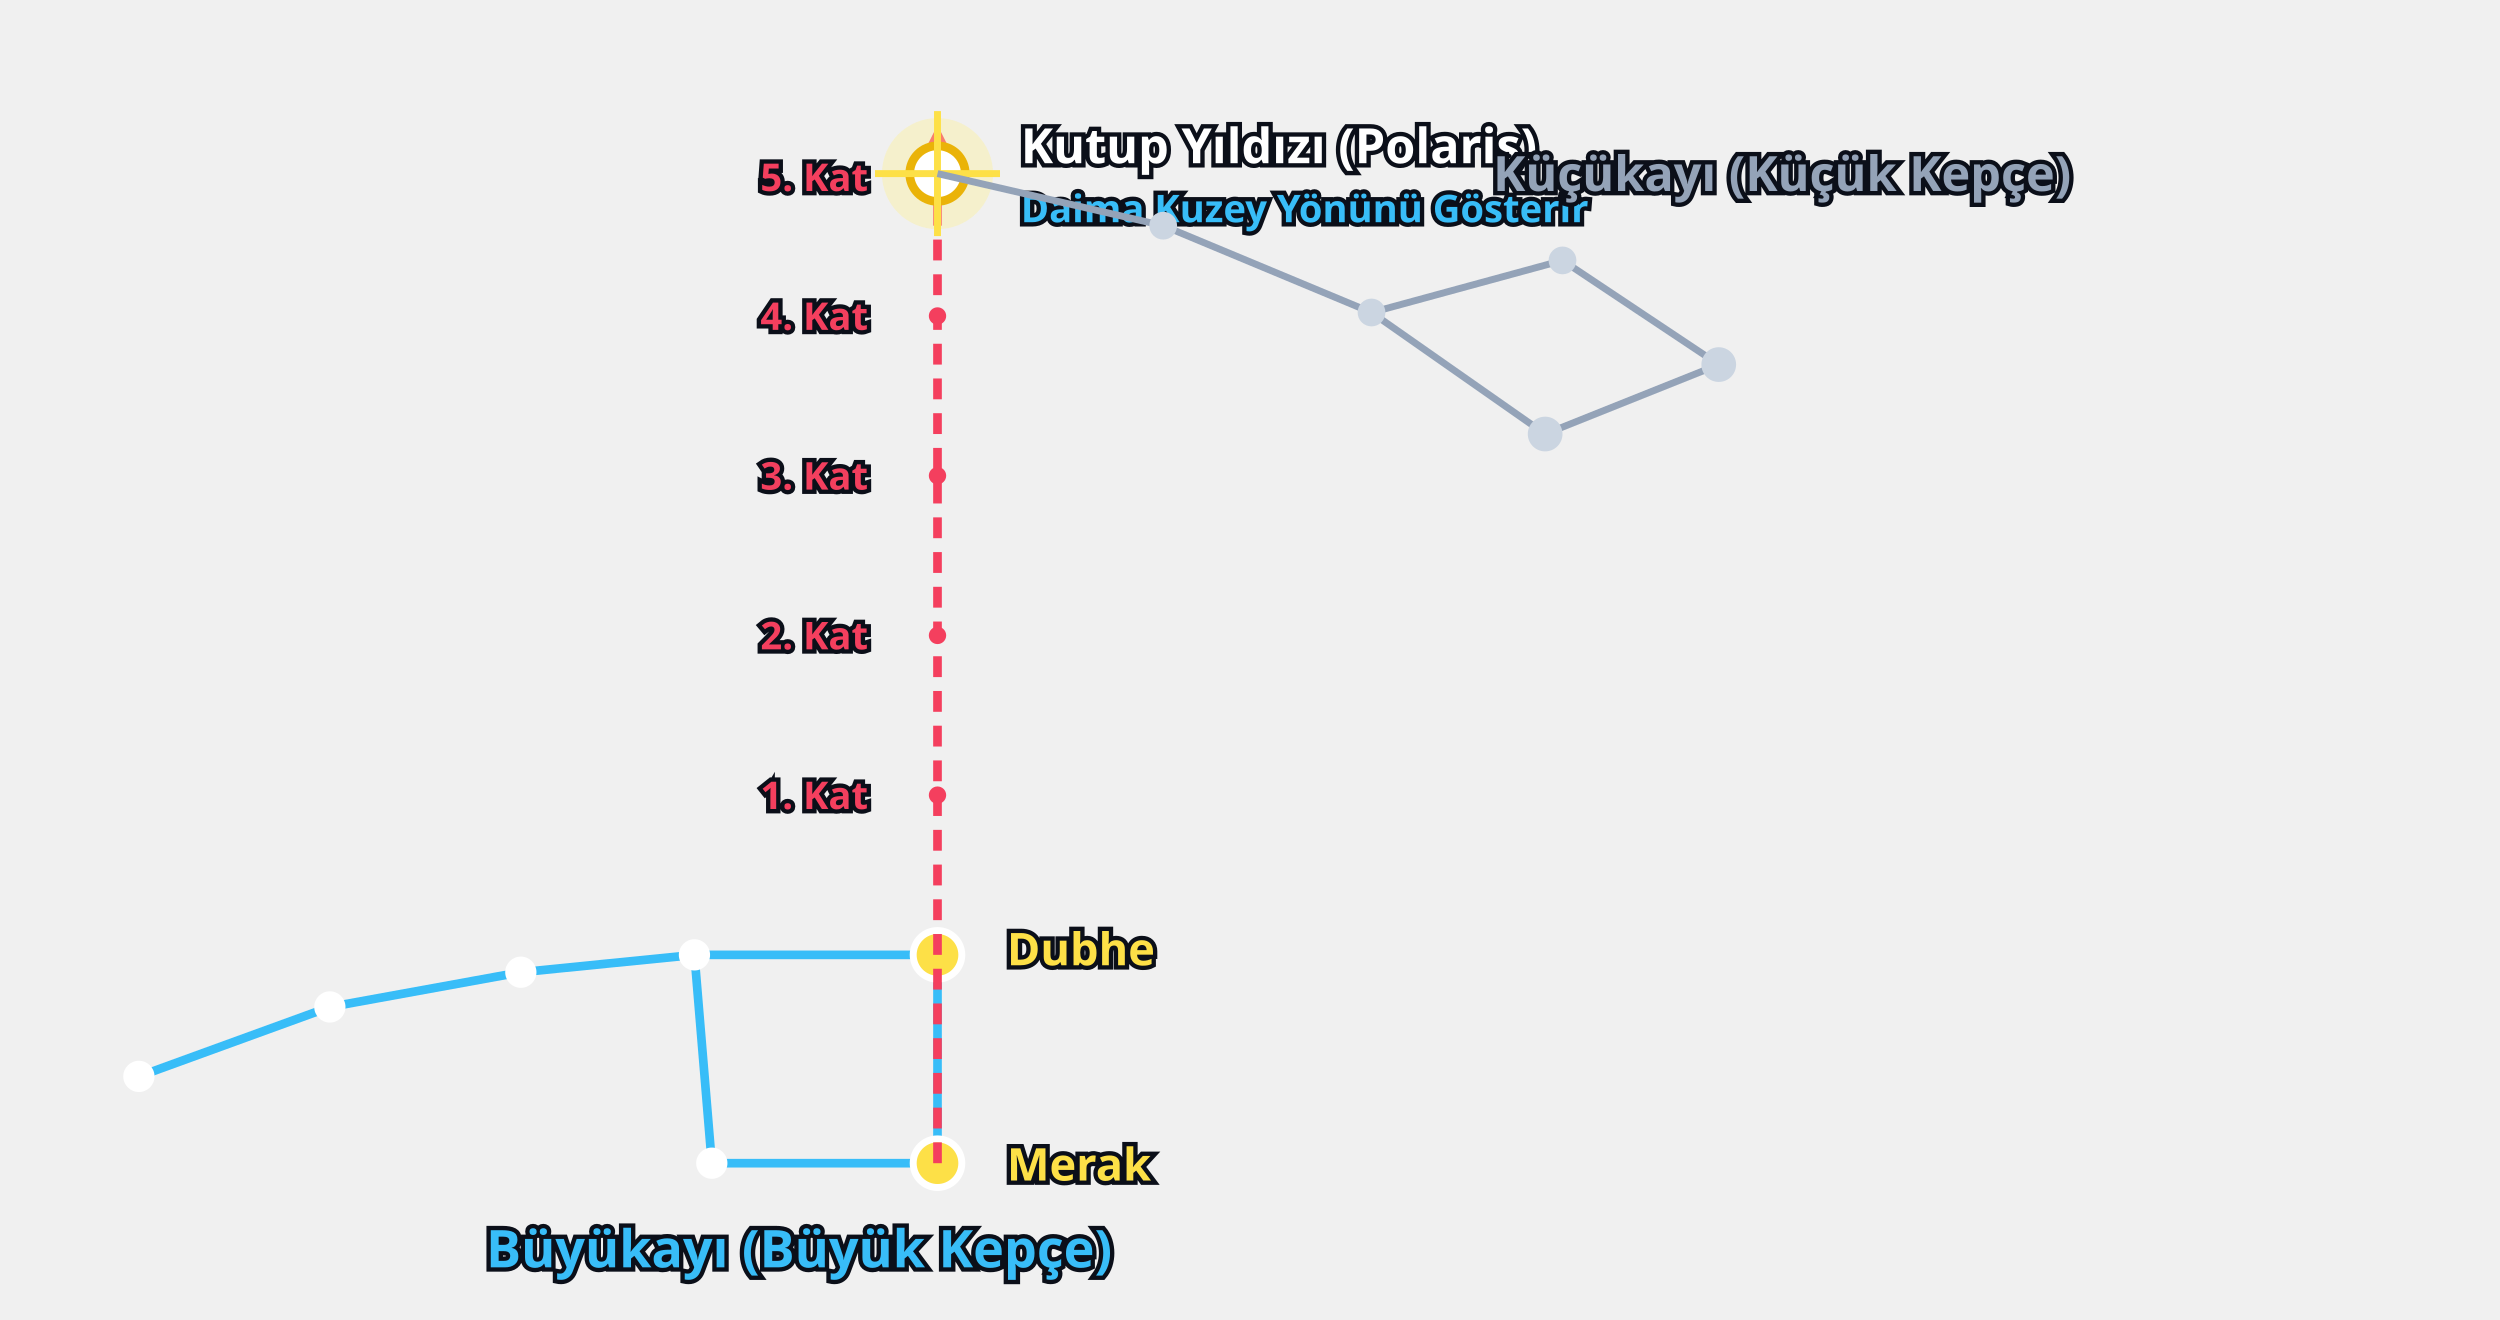
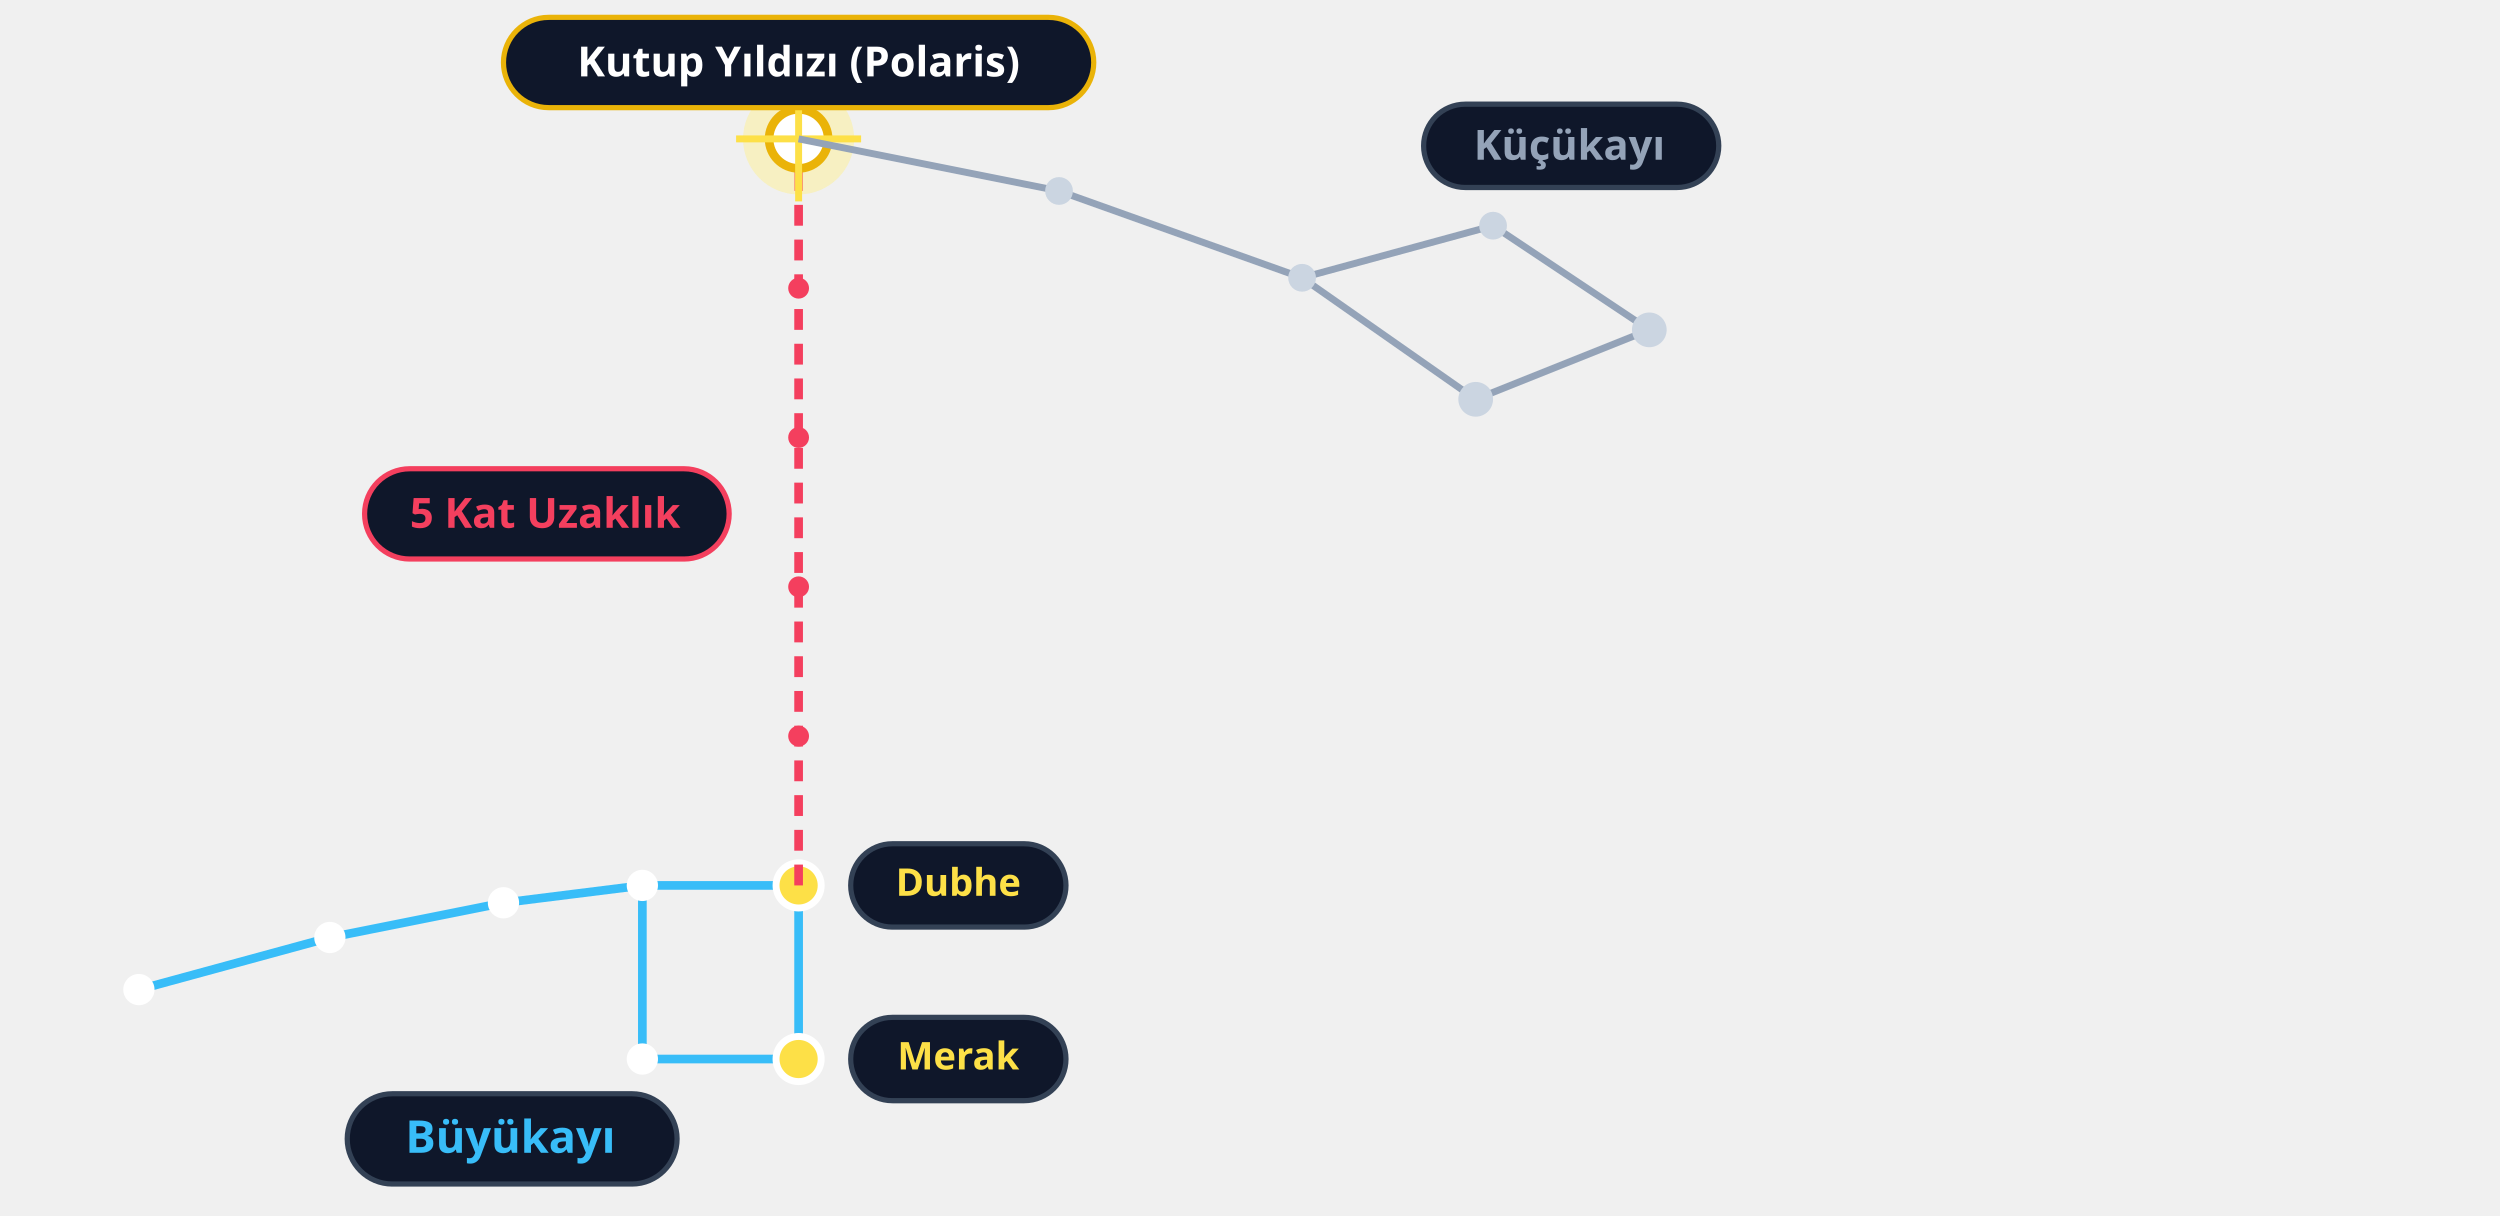
- <svg xmlns="http://www.w3.org/2000/svg" viewBox="0 0 720 380" width="100%" height="100%">
+ <svg xmlns="http://www.w3.org/2000/svg" viewBox="0 0 720 350" width="100%" height="100%">
  <rect width="100%" height="100%" fill="none" />
-   <polyline points="40,310 95,290 150,280 200,275" stroke="#38bdf8" stroke-width="2.5" fill="none" />
-   <polygon points="200,275 205,335 270,335 270,275" stroke="#38bdf8" stroke-width="2.5" fill="none" />
-   <circle cx="40" cy="310" r="4.5" fill="#ffffff" />
-   <circle cx="95" cy="290" r="4.5" fill="#ffffff" />
-   <circle cx="150" cy="280" r="4.5" fill="#ffffff" />
-   <circle cx="200" cy="275" r="4.5" fill="#ffffff" />
-   <circle cx="205" cy="335" r="4.5" fill="#ffffff" />
-   <circle cx="270" cy="335" r="7" fill="#fde047" stroke="#ffffff" stroke-width="2" />
-   <circle cx="270" cy="275" r="7" fill="#fde047" stroke="#ffffff" stroke-width="2" />
-   <text x="290" y="340" fill="#fde047" font-size="13" font-weight="bold" font-family="system-ui, sans-serif" paint-order="stroke fill" stroke="#0b0f19" stroke-width="2.5px">Merak</text>
-   <text x="290" y="278" fill="#fde047" font-size="13" font-weight="bold" font-family="system-ui, sans-serif" paint-order="stroke fill" stroke="#0b0f19" stroke-width="2.5px">Dubhe</text>
-   <text x="140" y="365" fill="#38bdf8" font-size="15" font-weight="bold" font-family="system-ui, sans-serif" paint-order="stroke fill" stroke="#0b0f19" stroke-width="2.5px">Büyükayı (Büyük Kepçe)</text>
-   <line x1="270" y1="335" x2="270" y2="45" stroke="#f43f5e" stroke-width="2.5" stroke-dasharray="6,4" />
-   <polygon points="270,36 264,48 276,48" fill="#f43f5e" />
-   <circle cx="270" cy="229" r="2.5" fill="#f43f5e" />
-   <text x="250" y="233" fill="#f43f5e" font-size="11" font-weight="bold" text-anchor="end" font-family="system-ui, sans-serif" paint-order="stroke fill" stroke="#0b0f19" stroke-width="2.5px">1. Kat</text>
-   <circle cx="270" cy="183" r="2.5" fill="#f43f5e" />
-   <text x="250" y="187" fill="#f43f5e" font-size="11" font-weight="bold" text-anchor="end" font-family="system-ui, sans-serif" paint-order="stroke fill" stroke="#0b0f19" stroke-width="2.5px">2. Kat</text>
-   <circle cx="270" cy="137" r="2.5" fill="#f43f5e" />
-   <text x="250" y="141" fill="#f43f5e" font-size="11" font-weight="bold" text-anchor="end" font-family="system-ui, sans-serif" paint-order="stroke fill" stroke="#0b0f19" stroke-width="2.5px">3. Kat</text>
-   <circle cx="270" cy="91" r="2.5" fill="#f43f5e" />
-   <text x="250" y="95" fill="#f43f5e" font-size="11" font-weight="bold" text-anchor="end" font-family="system-ui, sans-serif" paint-order="stroke fill" stroke="#0b0f19" stroke-width="2.5px">4. Kat</text>
-   <text x="250" y="55" fill="#f43f5e" font-size="11" font-weight="bold" text-anchor="end" font-family="system-ui, sans-serif" paint-order="stroke fill" stroke="#0b0f19" stroke-width="2.5px">5. Kat</text>
-   <g transform="translate(270, 50)">
-     <circle cx="0" cy="0" r="16" fill="#fef08a" opacity="0.35" />
-     <circle cx="0" cy="0" r="8" fill="#ffffff" stroke="#eab308" stroke-width="2.5" />
+   <polyline points="40,285 95,270 145,260 185,255" stroke="#38bdf8" stroke-width="2.5" fill="none" />
+   <polygon points="185,255 185,305 230,305 230,255" stroke="#38bdf8" stroke-width="2.5" fill="none" />
+   <circle cx="40" cy="285" r="4.5" fill="#ffffff" />
+   <circle cx="95" cy="270" r="4.5" fill="#ffffff" />
+   <circle cx="145" cy="260" r="4.5" fill="#ffffff" />
+   <circle cx="185" cy="255" r="4.5" fill="#ffffff" />
+   <circle cx="185" cy="305" r="4.5" fill="#ffffff" />
+   <circle cx="230" cy="305" r="6.5" fill="#fde047" stroke="#ffffff" stroke-width="2" />
+   <circle cx="230" cy="255" r="6.5" fill="#fde047" stroke="#ffffff" stroke-width="2" />
+   <g>
+     <rect x="245" y="293" width="62" height="24" rx="12" fill="#0f172a" stroke="#334155" stroke-width="1.5" />
+     <text x="276" y="308" fill="#fde047" font-size="11" font-weight="bold" text-anchor="middle" font-family="system-ui, sans-serif">Merak</text>
+   </g>
+   <g>
+     <rect x="245" y="243" width="62" height="24" rx="12" fill="#0f172a" stroke="#334155" stroke-width="1.5" />
+     <text x="276" y="258" fill="#fde047" font-size="11" font-weight="bold" text-anchor="middle" font-family="system-ui, sans-serif">Dubhe</text>
+   </g>
+   <g>
+     <rect x="100" y="315" width="95" height="26" rx="13" fill="#0f172a" stroke="#334155" stroke-width="1.5" />
+     <text x="147" y="332" fill="#38bdf8" font-size="13" font-weight="bold" text-anchor="middle" font-family="system-ui, sans-serif">Büyükayı</text>
+   </g>
+   <line x1="230" y1="255" x2="230" y2="40" stroke="#f43f5e" stroke-width="2.5" stroke-dasharray="6,4" />
+   <polygon points="230,32 225,44 235,44" fill="#f43f5e" />
+   <circle cx="230" cy="212" r="3" fill="#f43f5e" />
+   <circle cx="230" cy="169" r="3" fill="#f43f5e" />
+   <circle cx="230" cy="126" r="3" fill="#f43f5e" />
+   <circle cx="230" cy="83" r="3" fill="#f43f5e" />
+   <g>
+     <rect x="105" y="135" width="105" height="26" rx="13" fill="#0f172a" stroke="#f43f5e" stroke-width="1.5" />
+     <text x="157" y="152" fill="#f43f5e" font-size="12" font-weight="bold" text-anchor="middle" font-family="system-ui, sans-serif">5 Kat Uzaklık</text>
+   </g>
+   <g transform="translate(230, 40)">
+     <circle cx="0" cy="0" r="16" fill="#fef08a" opacity="0.45" />
+     <circle cx="0" cy="0" r="8.5" fill="#ffffff" stroke="#eab308" stroke-width="2.5" />
    <line x1="0" y1="-18" x2="0" y2="18" stroke="#fde047" stroke-width="2" />
    <line x1="-18" y1="0" x2="18" y2="0" stroke="#fde047" stroke-width="2" />
-     <text x="24" y="-3" fill="#ffffff" font-size="14" font-weight="bold" font-family="system-ui, sans-serif" paint-order="stroke fill" stroke="#0b0f19" stroke-width="2.5px">Kutup Yıldızı (Polaris)</text>
-     <text x="24" y="14" fill="#38bdf8" font-size="11" font-weight="bold" font-family="system-ui, sans-serif" paint-order="stroke fill" stroke="#0b0f19" stroke-width="2.5px">Daima Kuzey Yönünü Gösterir</text>
  </g>
-   <polyline points="270,50 335,65 395,90" stroke="#94a3b8" stroke-width="2" fill="none" />
-   <polygon points="395,90 450,75 495,105 445,125" stroke="#94a3b8" stroke-width="2" fill="none" />
-   <circle cx="335" cy="65" r="4" fill="#cbd5e1" />
-   <circle cx="395" cy="90" r="4" fill="#cbd5e1" />
-   <circle cx="450" cy="75" r="4" fill="#cbd5e1" />
-   <circle cx="495" cy="105" r="5" fill="#cbd5e1" />
-   <circle cx="445" cy="125" r="5" fill="#cbd5e1" />
-   <text x="430" y="55" fill="#94a3b8" font-size="14" font-weight="bold" font-family="system-ui, sans-serif" paint-order="stroke fill" stroke="#0b0f19" stroke-width="2.5px">Küçükayı (Küçük Kepçe)</text>
+   <g>
+     <rect x="145" y="5" width="170" height="26" rx="13" fill="#0f172a" stroke="#eab308" stroke-width="1.5" />
+     <text x="230" y="22" fill="#ffffff" font-size="12" font-weight="bold" text-anchor="middle" font-family="system-ui, sans-serif">Kutup Yıldızı (Polaris)</text>
+   </g>
+   <polyline points="230,40 305,55 375,80" stroke="#94a3b8" stroke-width="2" fill="none" />
+   <polygon points="375,80 430,65 475,95 425,115" stroke="#94a3b8" stroke-width="2" fill="none" />
+   <circle cx="305" cy="55" r="4" fill="#cbd5e1" />
+   <circle cx="375" cy="80" r="4" fill="#cbd5e1" />
+   <circle cx="430" cy="65" r="4" fill="#cbd5e1" />
+   <circle cx="475" cy="95" r="5" fill="#cbd5e1" />
+   <circle cx="425" cy="115" r="5" fill="#cbd5e1" />
+   <g>
+     <rect x="410" y="30" width="85" height="24" rx="12" fill="#0f172a" stroke="#334155" stroke-width="1.5" />
+     <text x="452" y="46" fill="#94a3b8" font-size="12" font-weight="bold" text-anchor="middle" font-family="system-ui, sans-serif">Küçükayı</text>
+   </g>
</svg>
